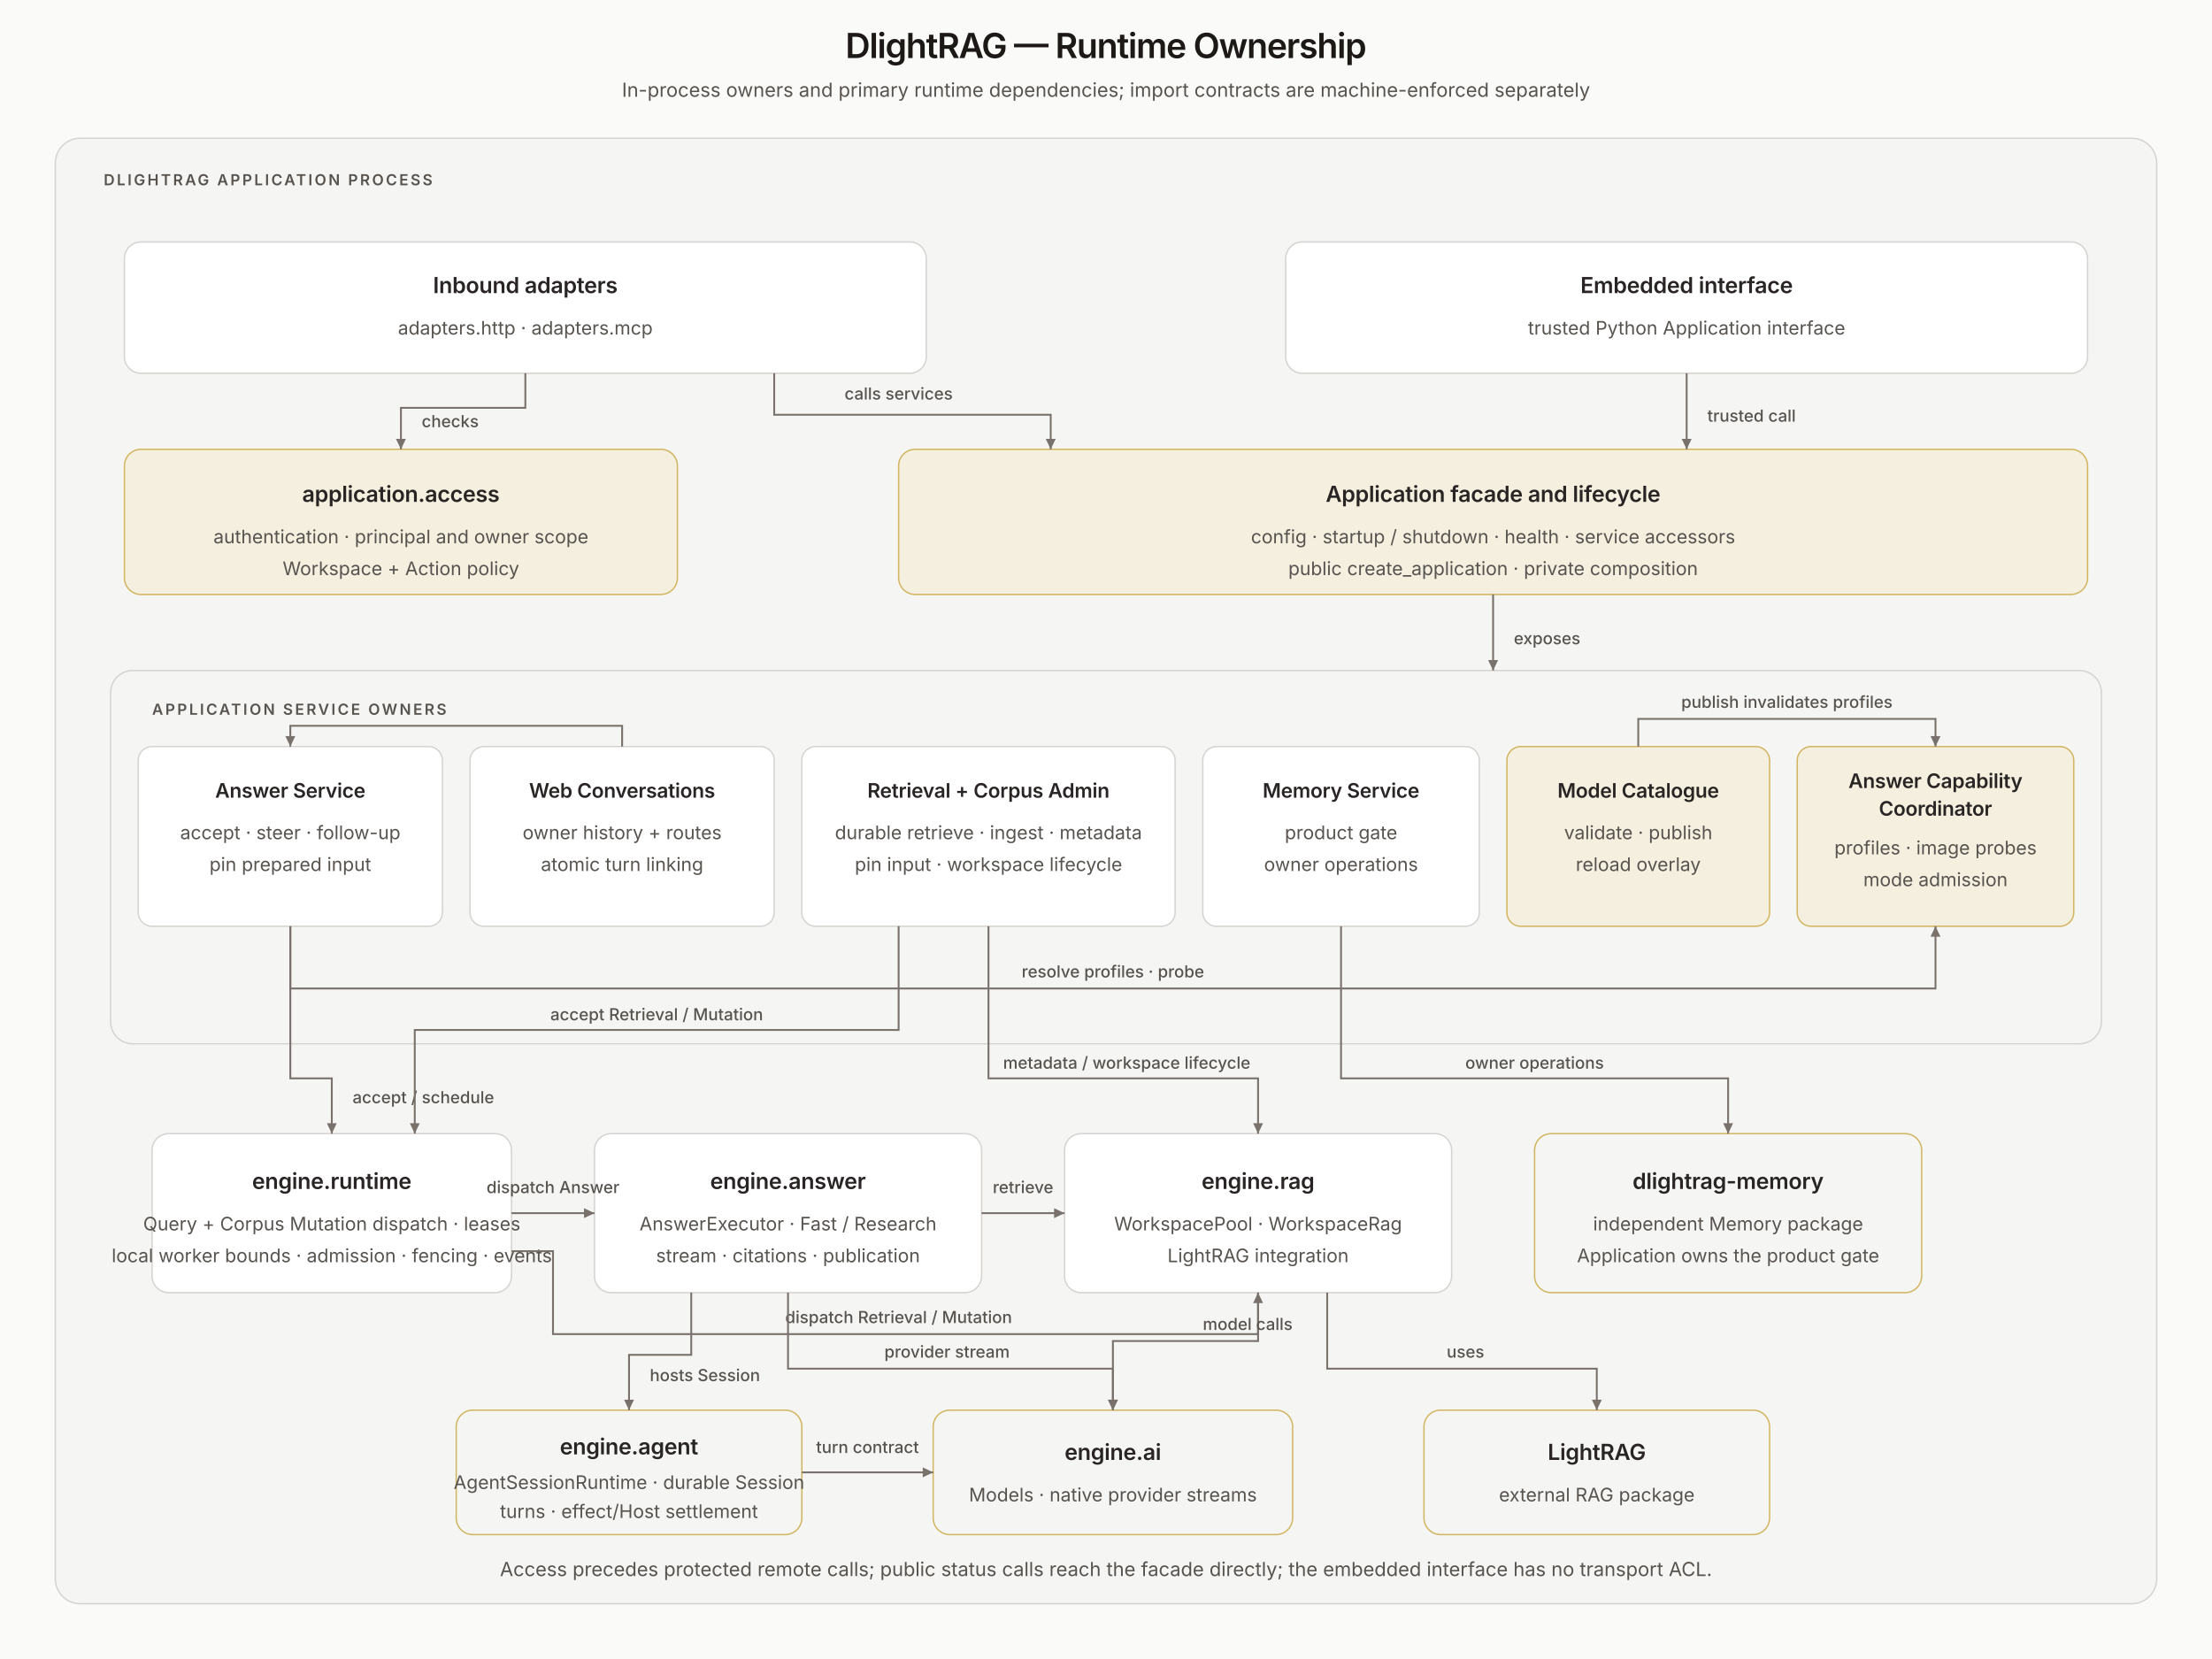
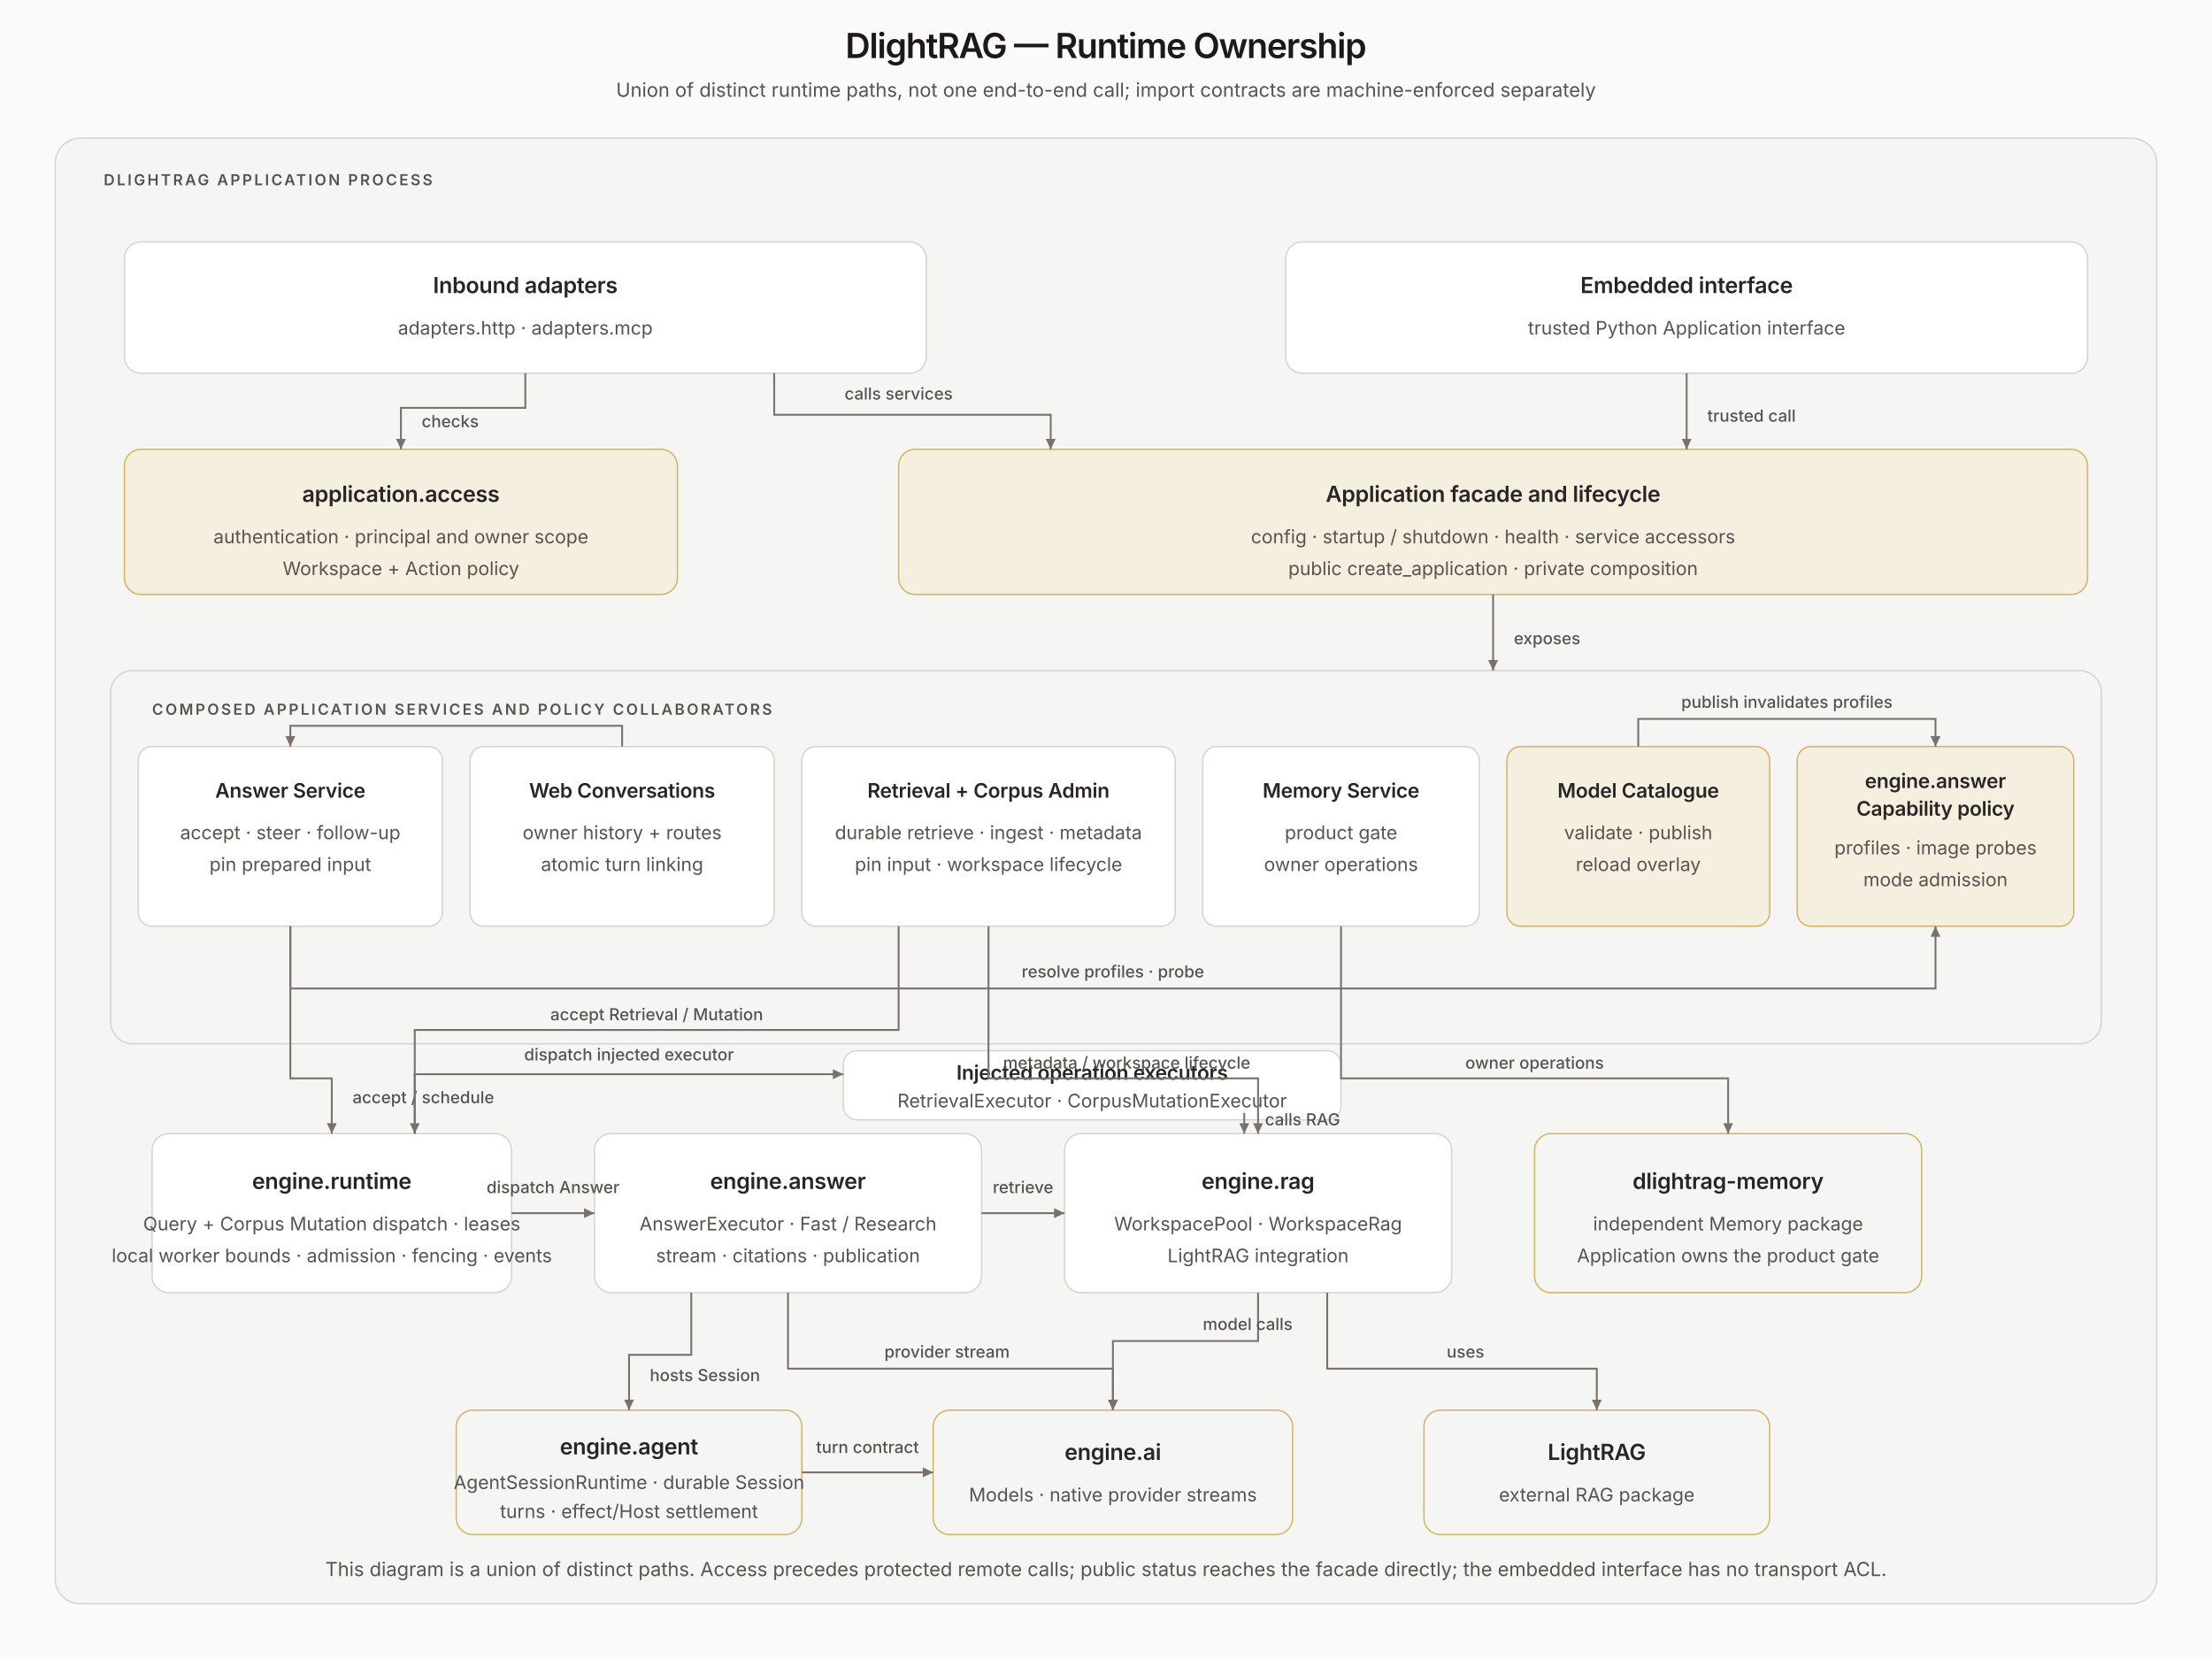
<svg xmlns="http://www.w3.org/2000/svg" width="1600" height="1200" viewBox="0 0 1600 1200" role="img" aria-labelledby="title description">
  <defs>
    <marker id="arrow" viewBox="0 0 10 10" refX="8" refY="5" markerWidth="7" markerHeight="7" orient="auto-start-reverse">
      <path d="M 0 1.2 L 8 5 L 0 8.8 z" class="arrow-head" />
    </marker>
    <style>
      :root { color-scheme: light dark; }
      .canvas { fill: #fafaf9; }
      .boundary, .service-group { fill: #f5f5f4; stroke: #d6d3d1; stroke-width: 1; }
      .heading { fill: #1c1917; font: 600 25px ui-sans-serif, system-ui, -apple-system, "Segoe UI", sans-serif; letter-spacing: -0.03em; }
      .subtitle, .note { fill: #57534e; font: 400 14px ui-sans-serif, system-ui, -apple-system, "Segoe UI", sans-serif; }
      .boundary-title { fill: #57534e; font: 600 11px ui-sans-serif, system-ui, -apple-system, "Segoe UI", sans-serif; letter-spacing: 0.14em; }
      .node-title { fill: #292524; font: 600 16px ui-sans-serif, system-ui, -apple-system, "Segoe UI", sans-serif; letter-spacing: -0.01em; }
      .small-title { fill: #292524; font: 600 14.5px ui-sans-serif, system-ui, -apple-system, "Segoe UI", sans-serif; letter-spacing: -0.01em; }
      .node-copy { fill: #57534e; font: 400 13.5px ui-sans-serif, system-ui, -apple-system, "Segoe UI", sans-serif; }
      .edge-label { fill: #57534e; font: 500 12px ui-sans-serif, system-ui, -apple-system, "Segoe UI", sans-serif; }
      .interface, .service, .module { fill: #fff; stroke: #d6d3d1; stroke-width: 1; }
      .facade, .access, .policy { fill: #f7de9d; fill-opacity: 0.24; stroke: #d2b661; stroke-width: 1; }
      .foundation, .external { fill: #f5f5f4; stroke: #d2b661; stroke-width: 1; }
      .edge { fill: none; stroke: #78716c; stroke-width: 1.35; marker-end: url(#arrow); }
      .arrow-head { fill: #78716c; }
      @media (prefers-color-scheme: dark) {
        .canvas { fill: #0c0a09; }
        .boundary, .service-group { fill: #1c1917; stroke: #292524; }
        .heading, .node-title, .small-title { fill: #f5f5f4; }
        .subtitle, .note, .edge-label { fill: #a8a29e; }
        .boundary-title, .node-copy { fill: #d6d3d1; }
        .interface, .service, .module { fill: #292524; stroke: #44403c; }
        .facade, .access, .policy { fill: #574a24; fill-opacity: 0.55; stroke: #7e6c37; }
        .foundation, .external { fill: #292524; stroke: #7e6c37; }
        .edge { stroke: #78716c; }
        .arrow-head { fill: #78716c; }
      }
    </style>
  </defs>
  <rect class="canvas" width="1600" height="1200" />
  <text class="heading" x="800" y="42" text-anchor="middle">DlightRAG — Runtime Ownership</text>
-   <text class="subtitle" x="800" y="70" text-anchor="middle">In-process owners and primary runtime dependencies; import contracts are machine-enforced separately</text>
+   <text class="subtitle" x="800" y="70" text-anchor="middle">Union of distinct runtime paths, not one end-to-end call; import contracts are machine-enforced separately</text>
  <rect class="boundary" x="40" y="100" width="1520" height="1060" rx="18" />
  <text class="boundary-title" x="75" y="134">DLIGHTRAG APPLICATION PROCESS</text>
  <rect class="interface" x="90" y="175" width="580" height="95" rx="12" />
  <text class="node-title" x="380" y="212" text-anchor="middle">Inbound adapters</text>
  <text class="node-copy" x="380" y="242" text-anchor="middle">adapters.http · adapters.mcp</text>
  <rect class="interface" x="930" y="175" width="580" height="95" rx="12" />
  <text class="node-title" x="1220" y="212" text-anchor="middle">Embedded interface</text>
  <text class="node-copy" x="1220" y="242" text-anchor="middle">trusted Python Application interface</text>
  <rect class="access" x="90" y="325" width="400" height="105" rx="12" />
  <text class="node-title" x="290" y="363" text-anchor="middle">application.access</text>
  <text class="node-copy" x="290" y="393" text-anchor="middle">authentication · principal and owner scope</text>
  <text class="node-copy" x="290" y="416" text-anchor="middle">Workspace + Action policy</text>
  <rect class="facade" x="650" y="325" width="860" height="105" rx="12" />
  <text class="node-title" x="1080" y="363" text-anchor="middle">Application facade and lifecycle</text>
  <text class="node-copy" x="1080" y="393" text-anchor="middle">config · startup / shutdown · health · service accessors</text>
  <text class="node-copy" x="1080" y="416" text-anchor="middle">public create_application · private composition</text>
  <rect class="service-group" x="80" y="485" width="1440" height="270" rx="16" />
-   <text class="boundary-title" x="110" y="517">APPLICATION SERVICE OWNERS</text>
+   <text class="boundary-title" x="110" y="517">COMPOSED APPLICATION SERVICES AND POLICY COLLABORATORS</text>
  <rect class="service" x="100" y="540" width="220" height="130" rx="10" />
  <text class="small-title" x="210" y="577" text-anchor="middle">Answer Service</text>
  <text class="node-copy" x="210" y="607" text-anchor="middle">accept · steer · follow-up</text>
  <text class="node-copy" x="210" y="630" text-anchor="middle">pin prepared input</text>
  <rect class="service" x="340" y="540" width="220" height="130" rx="10" />
  <text class="small-title" x="450" y="577" text-anchor="middle">Web Conversations</text>
  <text class="node-copy" x="450" y="607" text-anchor="middle">owner history + routes</text>
  <text class="node-copy" x="450" y="630" text-anchor="middle">atomic turn linking</text>
  <rect class="service" x="580" y="540" width="270" height="130" rx="10" />
  <text class="small-title" x="715" y="577" text-anchor="middle">Retrieval + Corpus Admin</text>
  <text class="node-copy" x="715" y="607" text-anchor="middle">durable retrieve · ingest · metadata</text>
  <text class="node-copy" x="715" y="630" text-anchor="middle">pin input · workspace lifecycle</text>
  <rect class="service" x="870" y="540" width="200" height="130" rx="10" />
  <text class="small-title" x="970" y="577" text-anchor="middle">Memory Service</text>
  <text class="node-copy" x="970" y="607" text-anchor="middle">product gate</text>
  <text class="node-copy" x="970" y="630" text-anchor="middle">owner operations</text>
  <rect class="policy" x="1090" y="540" width="190" height="130" rx="10" />
  <text class="small-title" x="1185" y="577" text-anchor="middle">Model Catalogue</text>
  <text class="node-copy" x="1185" y="607" text-anchor="middle">validate · publish</text>
  <text class="node-copy" x="1185" y="630" text-anchor="middle">reload overlay</text>
  <rect class="policy" x="1300" y="540" width="200" height="130" rx="10" />
-   <text class="small-title" x="1400" y="570" text-anchor="middle">Answer Capability</text>
-   <text class="small-title" x="1400" y="590" text-anchor="middle">Coordinator</text>
+   <text class="small-title" x="1400" y="570" text-anchor="middle">engine.answer</text>
+   <text class="small-title" x="1400" y="590" text-anchor="middle">Capability policy</text>
  <text class="node-copy" x="1400" y="618" text-anchor="middle">profiles · image probes</text>
  <text class="node-copy" x="1400" y="641" text-anchor="middle">mode admission</text>
+   <rect class="service" x="610" y="760" width="360" height="50" rx="10" />
+   <text class="small-title" x="790" y="781" text-anchor="middle">Injected operation executors</text>
+   <text class="node-copy" x="790" y="801" text-anchor="middle">RetrievalExecutor · CorpusMutationExecutor</text>
  <rect class="module" x="110" y="820" width="260" height="115" rx="12" />
  <text class="node-title" x="240" y="860" text-anchor="middle">engine.runtime</text>
  <text class="node-copy" x="240" y="890" text-anchor="middle">Query + Corpus Mutation dispatch · leases</text>
  <text class="node-copy" x="240" y="913" text-anchor="middle">local worker bounds · admission · fencing · events</text>
  <rect class="module" x="430" y="820" width="280" height="115" rx="12" />
  <text class="node-title" x="570" y="860" text-anchor="middle">engine.answer</text>
  <text class="node-copy" x="570" y="890" text-anchor="middle">AnswerExecutor · Fast / Research</text>
  <text class="node-copy" x="570" y="913" text-anchor="middle">stream · citations · publication</text>
  <rect class="module" x="770" y="820" width="280" height="115" rx="12" />
  <text class="node-title" x="910" y="860" text-anchor="middle">engine.rag</text>
  <text class="node-copy" x="910" y="890" text-anchor="middle">WorkspacePool · WorkspaceRag</text>
  <text class="node-copy" x="910" y="913" text-anchor="middle">LightRAG integration</text>
  <rect class="external" x="1110" y="820" width="280" height="115" rx="12" />
  <text class="node-title" x="1250" y="860" text-anchor="middle">dlightrag-memory</text>
  <text class="node-copy" x="1250" y="890" text-anchor="middle">independent Memory package</text>
  <text class="node-copy" x="1250" y="913" text-anchor="middle">Application owns the product gate</text>
  <rect class="foundation" x="330" y="1020" width="250" height="90" rx="12" />
  <text class="node-title" x="455" y="1052" text-anchor="middle">engine.agent</text>
  <text class="node-copy" x="455" y="1077" text-anchor="middle">AgentSessionRuntime · durable Session</text>
  <text class="node-copy" x="455" y="1098" text-anchor="middle">turns · effect/Host settlement</text>
  <rect class="foundation" x="675" y="1020" width="260" height="90" rx="12" />
  <text class="node-title" x="805" y="1056" text-anchor="middle">engine.ai</text>
  <text class="node-copy" x="805" y="1086" text-anchor="middle">Models · native provider streams</text>
  <rect class="external" x="1030" y="1020" width="250" height="90" rx="12" />
  <text class="node-title" x="1155" y="1056" text-anchor="middle">LightRAG</text>
  <text class="node-copy" x="1155" y="1086" text-anchor="middle">external RAG package</text>
  <path class="edge" d="M 380 270 V 295 H 290 V 325" />
  <text class="edge-label" x="305" y="309">checks</text>
  <path class="edge" d="M 560 270 V 300 H 760 V 325" />
  <text class="edge-label" x="650" y="289" text-anchor="middle">calls services</text>
  <path class="edge" d="M 1220 270 V 325" />
  <text class="edge-label" x="1235" y="305">trusted call</text>
  <path class="edge" d="M 1080 430 V 485" />
  <text class="edge-label" x="1095" y="466">exposes</text>
  <path class="edge" d="M 450 540 V 525 H 210 V 540" />
  <path class="edge" d="M 1185 540 V 520 H 1400 V 540" />
  <text class="edge-label" x="1292.5" y="512" text-anchor="middle">publish invalidates profiles</text>
  <path class="edge" d="M 210 670 V 715 H 1400 V 670" />
  <text class="edge-label" x="805" y="707" text-anchor="middle">resolve profiles · probe</text>
  <path class="edge" d="M 210 670 V 780 H 240 V 820" />
  <text class="edge-label" x="255" y="798">accept / schedule</text>
  <path class="edge" d="M 650 670 V 745 H 300 V 820" />
  <text class="edge-label" x="475" y="738" text-anchor="middle">accept Retrieval / Mutation</text>
  <path class="edge" d="M 715 670 V 780 H 910 V 820" />
  <text class="edge-label" x="815" y="773" text-anchor="middle">metadata / workspace lifecycle</text>
  <path class="edge" d="M 970 670 V 780 H 1250 V 820" />
  <text class="edge-label" x="1110" y="773" text-anchor="middle">owner operations</text>
  <path class="edge" d="M 370 877.5 H 430" />
  <text class="edge-label" x="400" y="863" text-anchor="middle">dispatch Answer</text>
-   <path class="edge" d="M 370 905 H 400 V 965 H 910 V 935" />
-   <text class="edge-label" x="650" y="957" text-anchor="middle">dispatch Retrieval / Mutation</text>
+   <path class="edge" d="M 300 820 V 777 H 610" />
+   <text class="edge-label" x="455" y="767" text-anchor="middle">dispatch injected executor</text>
+   <path class="edge" d="M 900 805 V 820" />
+   <text class="edge-label" x="915" y="814">calls RAG</text>
  <path class="edge" d="M 710 877.5 H 770" />
  <text class="edge-label" x="740" y="863" text-anchor="middle">retrieve</text>
  <path class="edge" d="M 500 935 V 980 H 455 V 1020" />
  <text class="edge-label" x="470" y="999">hosts Session</text>
  <path class="edge" d="M 570 935 V 990 H 805 V 1020" />
  <text class="edge-label" x="685" y="982" text-anchor="middle">provider stream</text>
  <path class="edge" d="M 910 935 V 970 H 805 V 1020" />
  <text class="edge-label" x="870" y="962">model calls</text>
  <path class="edge" d="M 960 935 V 990 H 1155 V 1020" />
  <text class="edge-label" x="1060" y="982" text-anchor="middle">uses</text>
  <path class="edge" d="M 580 1065 H 675" />
  <text class="edge-label" x="627.5" y="1051" text-anchor="middle">turn contract</text>
-   <text class="note" x="800" y="1140" text-anchor="middle">Access precedes protected remote calls; public status calls reach the facade directly; the embedded interface has no transport ACL.</text>
+   <text class="note" x="800" y="1140" text-anchor="middle">This diagram is a union of distinct paths. Access precedes protected remote calls; public status reaches the facade directly; the embedded interface has no transport ACL.</text>
</svg>
